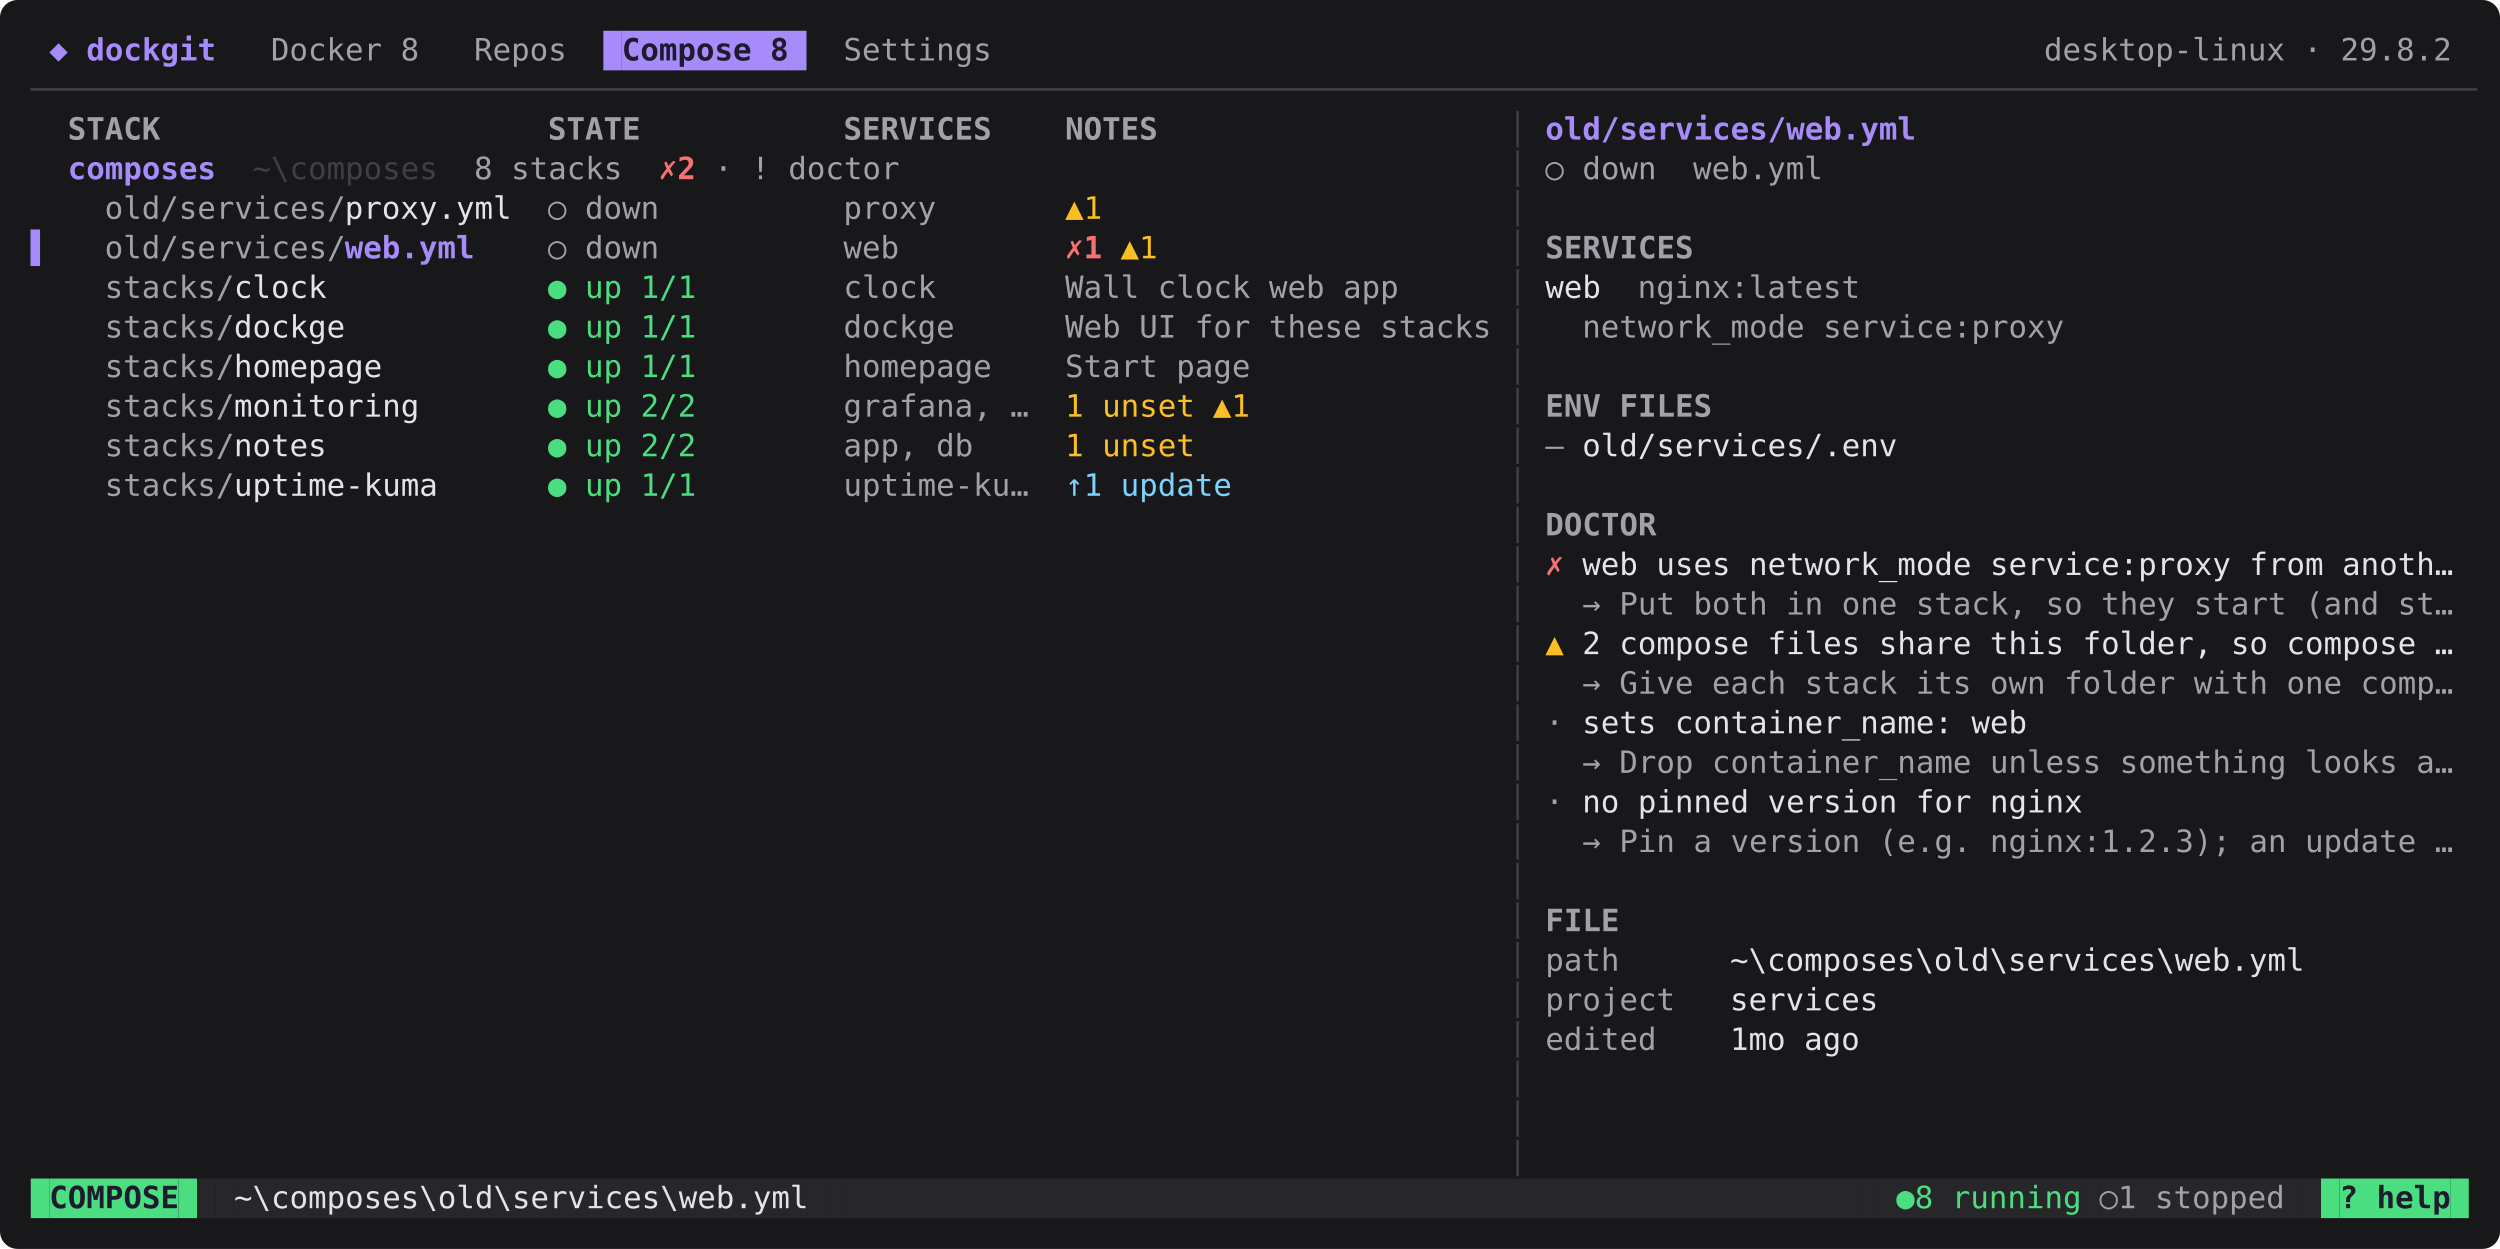
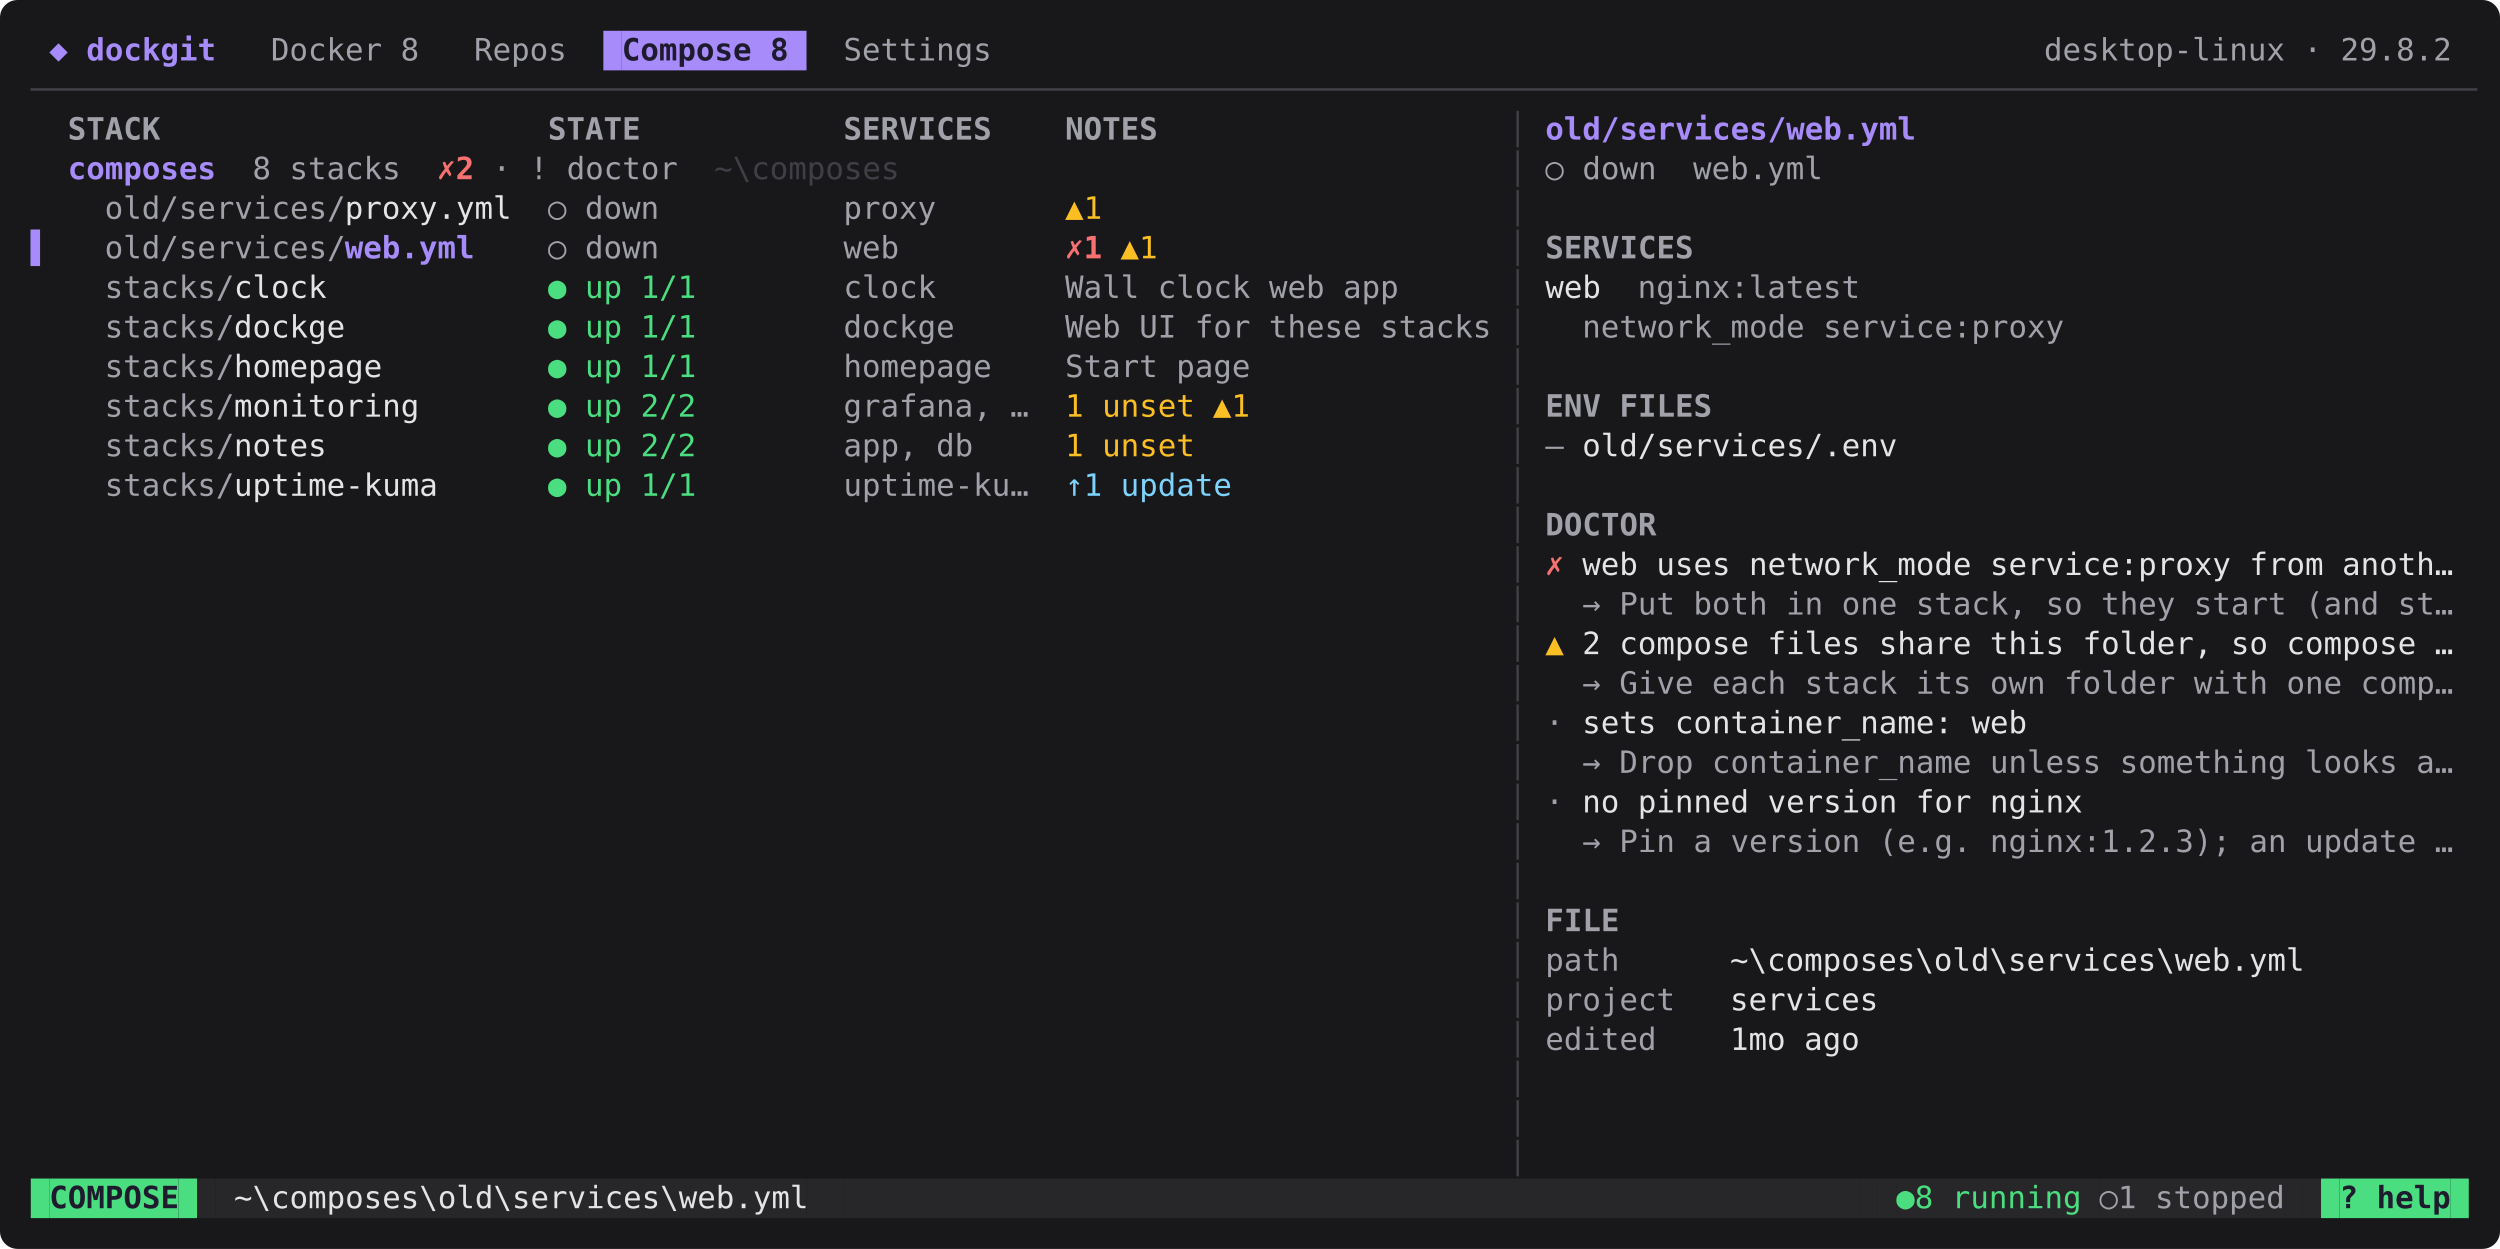
<svg xmlns="http://www.w3.org/2000/svg" width="1137" height="568" viewBox="0 0 1137 568">
  <rect width="100%" height="100%" rx="8" fill="#18181B" />
  <g font-family="Cascadia Mono, 'SF Mono', Menlo, Consolas, 'DejaVu Sans Mono', monospace" font-size="14" xml:space="preserve">
    <rect x="274.4" y="14.0" width="8.4" height="18" fill="#A78BFA" />
    <rect x="282.8" y="14.0" width="75.6" height="18" fill="#A78BFA" />
    <rect x="358.4" y="14.0" width="8.4" height="18" fill="#A78BFA" />
    <text x="22.4" y="27.5" fill="#A78BFA" font-weight="bold" textLength="75.6" lengthAdjust="spacingAndGlyphs">◆ dockgit</text>
    <text x="123.2" y="27.5" fill="#A1A1AA" textLength="67.2" lengthAdjust="spacingAndGlyphs">Docker 8</text>
    <text x="215.6" y="27.5" fill="#A1A1AA" textLength="42.0" lengthAdjust="spacingAndGlyphs">Repos</text>
    <text x="282.8" y="27.5" fill="#1E1B2E" font-weight="bold" textLength="75.6" lengthAdjust="spacingAndGlyphs">Compose 8</text>
    <text x="383.6" y="27.5" fill="#A1A1AA" textLength="67.2" lengthAdjust="spacingAndGlyphs">Settings</text>
    <text x="929.6" y="27.5" fill="#A1A1AA" textLength="184.8" lengthAdjust="spacingAndGlyphs">desktop-linux · 29.8.2</text>
    <text x="14.0" y="45.5" fill="#3F3F46" textLength="1108.8" lengthAdjust="spacingAndGlyphs">────────────────────────────────────────────────────────────────────────────────────────────────────────────────────────────────────</text>
    <text x="30.8" y="63.5" fill="#A1A1AA" font-weight="bold" textLength="42.0" lengthAdjust="spacingAndGlyphs">STACK</text>
    <text x="249.2" y="63.5" fill="#A1A1AA" font-weight="bold" textLength="42.0" lengthAdjust="spacingAndGlyphs">STATE</text>
    <text x="383.6" y="63.5" fill="#A1A1AA" font-weight="bold" textLength="67.2" lengthAdjust="spacingAndGlyphs">SERVICES</text>
    <text x="484.4" y="63.5" fill="#A1A1AA" font-weight="bold" textLength="42.0" lengthAdjust="spacingAndGlyphs">NOTES</text>
    <text x="686.0" y="63.5" fill="#3F3F46" textLength="8.4" lengthAdjust="spacingAndGlyphs">│</text>
    <text x="702.8" y="63.5" fill="#A78BFA" font-weight="bold" textLength="168.0" lengthAdjust="spacingAndGlyphs">old/services/web.yml</text>
    <text x="30.8" y="81.5" fill="#A78BFA" font-weight="bold" textLength="67.2" lengthAdjust="spacingAndGlyphs">composes</text>
-     <text x="114.8" y="81.5" fill="#3F3F46" textLength="84.0" lengthAdjust="spacingAndGlyphs">~\composes</text>
-     <text x="215.6" y="81.5" fill="#A1A1AA" textLength="67.2" lengthAdjust="spacingAndGlyphs">8 stacks</text>
-     <text x="299.6" y="81.5" fill="#F87171" font-weight="bold" textLength="16.8" lengthAdjust="spacingAndGlyphs">✗2</text>
-     <text x="324.8" y="81.5" fill="#A1A1AA" textLength="84.0" lengthAdjust="spacingAndGlyphs">· ! doctor</text>
+     <text x="114.8" y="81.5" fill="#A1A1AA" textLength="67.2" lengthAdjust="spacingAndGlyphs">8 stacks</text>
+     <text x="198.8" y="81.5" fill="#F87171" font-weight="bold" textLength="16.8" lengthAdjust="spacingAndGlyphs">✗2</text>
+     <text x="224.0" y="81.5" fill="#A1A1AA" textLength="84.0" lengthAdjust="spacingAndGlyphs">· ! doctor</text>
+     <text x="324.8" y="81.5" fill="#3F3F46" textLength="84.0" lengthAdjust="spacingAndGlyphs">~\composes</text>
    <text x="686.0" y="81.5" fill="#3F3F46" textLength="8.4" lengthAdjust="spacingAndGlyphs">│</text>
    <text x="702.8" y="81.5" fill="#A1A1AA" textLength="50.4" lengthAdjust="spacingAndGlyphs">○ down</text>
    <text x="770.0" y="81.5" fill="#A1A1AA" textLength="58.8" lengthAdjust="spacingAndGlyphs">web.yml</text>
    <text x="47.6" y="99.5" fill="#A1A1AA" textLength="109.2" lengthAdjust="spacingAndGlyphs">old/services/</text>
    <text x="156.8" y="99.5" fill="#E4E4E7" textLength="75.6" lengthAdjust="spacingAndGlyphs">proxy.yml</text>
    <text x="249.2" y="99.5" fill="#A1A1AA" textLength="50.4" lengthAdjust="spacingAndGlyphs">○ down</text>
    <text x="383.6" y="99.5" fill="#A1A1AA" textLength="42.0" lengthAdjust="spacingAndGlyphs">proxy</text>
    <text x="484.4" y="99.5" fill="#FBBF24" textLength="16.8" lengthAdjust="spacingAndGlyphs">▲1</text>
    <text x="686.0" y="99.5" fill="#3F3F46" textLength="8.4" lengthAdjust="spacingAndGlyphs">│</text>
    <text x="14.0" y="117.5" fill="#A78BFA" font-weight="bold" textLength="8.4" lengthAdjust="spacingAndGlyphs">▌</text>
    <text x="47.6" y="117.5" fill="#A1A1AA" textLength="109.2" lengthAdjust="spacingAndGlyphs">old/services/</text>
    <text x="156.8" y="117.5" fill="#A78BFA" font-weight="bold" textLength="58.8" lengthAdjust="spacingAndGlyphs">web.yml</text>
    <text x="249.2" y="117.5" fill="#A1A1AA" textLength="50.4" lengthAdjust="spacingAndGlyphs">○ down</text>
    <text x="383.6" y="117.5" fill="#A1A1AA" textLength="25.2" lengthAdjust="spacingAndGlyphs">web</text>
    <text x="484.4" y="117.5" fill="#F87171" font-weight="bold" textLength="16.8" lengthAdjust="spacingAndGlyphs">✗1</text>
    <text x="509.6" y="117.5" fill="#FBBF24" textLength="16.8" lengthAdjust="spacingAndGlyphs">▲1</text>
    <text x="686.0" y="117.5" fill="#3F3F46" textLength="8.4" lengthAdjust="spacingAndGlyphs">│</text>
    <text x="702.8" y="117.5" fill="#A1A1AA" font-weight="bold" textLength="67.2" lengthAdjust="spacingAndGlyphs">SERVICES</text>
    <text x="47.6" y="135.5" fill="#A1A1AA" textLength="58.8" lengthAdjust="spacingAndGlyphs">stacks/</text>
    <text x="106.4" y="135.5" fill="#E4E4E7" textLength="42.0" lengthAdjust="spacingAndGlyphs">clock</text>
    <text x="249.2" y="135.5" fill="#4ADE80" textLength="67.2" lengthAdjust="spacingAndGlyphs">● up 1/1</text>
    <text x="383.6" y="135.5" fill="#A1A1AA" textLength="42.0" lengthAdjust="spacingAndGlyphs">clock</text>
    <text x="484.4" y="135.5" fill="#A1A1AA" textLength="151.2" lengthAdjust="spacingAndGlyphs">Wall clock web app</text>
    <text x="686.0" y="135.5" fill="#3F3F46" textLength="8.4" lengthAdjust="spacingAndGlyphs">│</text>
    <text x="702.8" y="135.5" fill="#E4E4E7" textLength="25.2" lengthAdjust="spacingAndGlyphs">web</text>
    <text x="744.8" y="135.5" fill="#A1A1AA" textLength="100.8" lengthAdjust="spacingAndGlyphs">nginx:latest</text>
    <text x="47.6" y="153.5" fill="#A1A1AA" textLength="58.8" lengthAdjust="spacingAndGlyphs">stacks/</text>
    <text x="106.4" y="153.5" fill="#E4E4E7" textLength="50.4" lengthAdjust="spacingAndGlyphs">dockge</text>
    <text x="249.2" y="153.5" fill="#4ADE80" textLength="67.2" lengthAdjust="spacingAndGlyphs">● up 1/1</text>
    <text x="383.6" y="153.5" fill="#A1A1AA" textLength="50.4" lengthAdjust="spacingAndGlyphs">dockge</text>
    <text x="484.4" y="153.5" fill="#A1A1AA" textLength="193.2" lengthAdjust="spacingAndGlyphs">Web UI for these stacks</text>
    <text x="686.0" y="153.5" fill="#3F3F46" textLength="8.4" lengthAdjust="spacingAndGlyphs">│</text>
    <text x="719.6" y="153.5" fill="#A1A1AA" textLength="218.4" lengthAdjust="spacingAndGlyphs">network_mode service:proxy</text>
    <text x="47.6" y="171.5" fill="#A1A1AA" textLength="58.8" lengthAdjust="spacingAndGlyphs">stacks/</text>
    <text x="106.4" y="171.5" fill="#E4E4E7" textLength="67.2" lengthAdjust="spacingAndGlyphs">homepage</text>
    <text x="249.2" y="171.5" fill="#4ADE80" textLength="67.2" lengthAdjust="spacingAndGlyphs">● up 1/1</text>
    <text x="383.6" y="171.5" fill="#A1A1AA" textLength="67.2" lengthAdjust="spacingAndGlyphs">homepage</text>
    <text x="484.4" y="171.5" fill="#A1A1AA" textLength="84.0" lengthAdjust="spacingAndGlyphs">Start page</text>
    <text x="686.0" y="171.5" fill="#3F3F46" textLength="8.4" lengthAdjust="spacingAndGlyphs">│</text>
    <text x="47.6" y="189.5" fill="#A1A1AA" textLength="58.8" lengthAdjust="spacingAndGlyphs">stacks/</text>
    <text x="106.4" y="189.5" fill="#E4E4E7" textLength="84.0" lengthAdjust="spacingAndGlyphs">monitoring</text>
    <text x="249.2" y="189.5" fill="#4ADE80" textLength="67.2" lengthAdjust="spacingAndGlyphs">● up 2/2</text>
    <text x="383.6" y="189.5" fill="#A1A1AA" textLength="84.0" lengthAdjust="spacingAndGlyphs">grafana, …</text>
    <text x="484.4" y="189.5" fill="#FBBF24" textLength="58.8" lengthAdjust="spacingAndGlyphs">1 unset</text>
    <text x="551.6" y="189.5" fill="#FBBF24" textLength="16.8" lengthAdjust="spacingAndGlyphs">▲1</text>
    <text x="686.0" y="189.5" fill="#3F3F46" textLength="8.4" lengthAdjust="spacingAndGlyphs">│</text>
    <text x="702.8" y="189.5" fill="#A1A1AA" font-weight="bold" textLength="75.6" lengthAdjust="spacingAndGlyphs">ENV FILES</text>
    <text x="47.6" y="207.5" fill="#A1A1AA" textLength="58.8" lengthAdjust="spacingAndGlyphs">stacks/</text>
    <text x="106.4" y="207.5" fill="#E4E4E7" textLength="42.0" lengthAdjust="spacingAndGlyphs">notes</text>
    <text x="249.2" y="207.5" fill="#4ADE80" textLength="67.2" lengthAdjust="spacingAndGlyphs">● up 2/2</text>
    <text x="383.6" y="207.5" fill="#A1A1AA" textLength="58.8" lengthAdjust="spacingAndGlyphs">app, db</text>
    <text x="484.4" y="207.5" fill="#FBBF24" textLength="58.8" lengthAdjust="spacingAndGlyphs">1 unset</text>
    <text x="686.0" y="207.5" fill="#3F3F46" textLength="8.4" lengthAdjust="spacingAndGlyphs">│</text>
    <text x="702.8" y="207.5" fill="#A1A1AA" textLength="8.4" lengthAdjust="spacingAndGlyphs">–</text>
    <text x="719.6" y="207.5" fill="#E4E4E7" textLength="142.8" lengthAdjust="spacingAndGlyphs">old/services/.env</text>
    <text x="47.6" y="225.5" fill="#A1A1AA" textLength="58.8" lengthAdjust="spacingAndGlyphs">stacks/</text>
    <text x="106.4" y="225.5" fill="#E4E4E7" textLength="92.4" lengthAdjust="spacingAndGlyphs">uptime-kuma</text>
    <text x="249.2" y="225.5" fill="#4ADE80" textLength="67.2" lengthAdjust="spacingAndGlyphs">● up 1/1</text>
    <text x="383.6" y="225.5" fill="#A1A1AA" textLength="84.0" lengthAdjust="spacingAndGlyphs">uptime-ku…</text>
    <text x="484.4" y="225.5" fill="#7DD3FC" textLength="75.6" lengthAdjust="spacingAndGlyphs">↑1 update</text>
    <text x="686.0" y="225.5" fill="#3F3F46" textLength="8.4" lengthAdjust="spacingAndGlyphs">│</text>
    <text x="686.0" y="243.5" fill="#3F3F46" textLength="8.4" lengthAdjust="spacingAndGlyphs">│</text>
    <text x="702.8" y="243.5" fill="#A1A1AA" font-weight="bold" textLength="50.4" lengthAdjust="spacingAndGlyphs">DOCTOR</text>
    <text x="686.0" y="261.5" fill="#3F3F46" textLength="8.4" lengthAdjust="spacingAndGlyphs">│</text>
    <text x="702.8" y="261.5" fill="#F87171" font-weight="bold" textLength="8.4" lengthAdjust="spacingAndGlyphs">✗</text>
    <text x="719.6" y="261.5" fill="#E4E4E7" textLength="394.8" lengthAdjust="spacingAndGlyphs">web uses network_mode service:proxy from anoth…</text>
    <text x="686.0" y="279.5" fill="#3F3F46" textLength="8.4" lengthAdjust="spacingAndGlyphs">│</text>
    <text x="719.6" y="279.5" fill="#A1A1AA" textLength="394.8" lengthAdjust="spacingAndGlyphs">→ Put both in one stack, so they start (and st…</text>
    <text x="686.0" y="297.5" fill="#3F3F46" textLength="8.4" lengthAdjust="spacingAndGlyphs">│</text>
    <text x="702.8" y="297.5" fill="#FBBF24" textLength="8.4" lengthAdjust="spacingAndGlyphs">▲</text>
    <text x="719.6" y="297.5" fill="#E4E4E7" textLength="394.8" lengthAdjust="spacingAndGlyphs">2 compose files share this folder, so compose …</text>
    <text x="686.0" y="315.5" fill="#3F3F46" textLength="8.4" lengthAdjust="spacingAndGlyphs">│</text>
    <text x="719.6" y="315.5" fill="#A1A1AA" textLength="394.8" lengthAdjust="spacingAndGlyphs">→ Give each stack its own folder with one comp…</text>
    <text x="686.0" y="333.5" fill="#3F3F46" textLength="8.4" lengthAdjust="spacingAndGlyphs">│</text>
    <text x="702.8" y="333.5" fill="#A1A1AA" textLength="8.4" lengthAdjust="spacingAndGlyphs">·</text>
    <text x="719.6" y="333.5" fill="#E4E4E7" textLength="201.6" lengthAdjust="spacingAndGlyphs">sets container_name: web</text>
    <text x="686.0" y="351.5" fill="#3F3F46" textLength="8.4" lengthAdjust="spacingAndGlyphs">│</text>
    <text x="719.6" y="351.5" fill="#A1A1AA" textLength="394.8" lengthAdjust="spacingAndGlyphs">→ Drop container_name unless something looks a…</text>
    <text x="686.0" y="369.5" fill="#3F3F46" textLength="8.4" lengthAdjust="spacingAndGlyphs">│</text>
    <text x="702.8" y="369.5" fill="#A1A1AA" textLength="8.4" lengthAdjust="spacingAndGlyphs">·</text>
    <text x="719.6" y="369.5" fill="#E4E4E7" textLength="226.8" lengthAdjust="spacingAndGlyphs">no pinned version for nginx</text>
    <text x="686.0" y="387.5" fill="#3F3F46" textLength="8.4" lengthAdjust="spacingAndGlyphs">│</text>
    <text x="719.6" y="387.5" fill="#A1A1AA" textLength="394.8" lengthAdjust="spacingAndGlyphs">→ Pin a version (e.g. nginx:1.2.3); an update …</text>
    <text x="686.0" y="405.5" fill="#3F3F46" textLength="8.4" lengthAdjust="spacingAndGlyphs">│</text>
    <text x="686.0" y="423.5" fill="#3F3F46" textLength="8.4" lengthAdjust="spacingAndGlyphs">│</text>
    <text x="702.8" y="423.5" fill="#A1A1AA" font-weight="bold" textLength="33.6" lengthAdjust="spacingAndGlyphs">FILE</text>
    <text x="686.0" y="441.5" fill="#3F3F46" textLength="8.4" lengthAdjust="spacingAndGlyphs">│</text>
    <text x="702.8" y="441.5" fill="#A1A1AA" textLength="33.6" lengthAdjust="spacingAndGlyphs">path</text>
    <text x="786.8" y="441.5" fill="#E4E4E7" textLength="260.4" lengthAdjust="spacingAndGlyphs">~\composes\old\services\web.yml</text>
    <text x="686.0" y="459.5" fill="#3F3F46" textLength="8.4" lengthAdjust="spacingAndGlyphs">│</text>
    <text x="702.8" y="459.5" fill="#A1A1AA" textLength="58.8" lengthAdjust="spacingAndGlyphs">project</text>
    <text x="786.8" y="459.5" fill="#E4E4E7" textLength="67.2" lengthAdjust="spacingAndGlyphs">services</text>
    <text x="686.0" y="477.5" fill="#3F3F46" textLength="8.4" lengthAdjust="spacingAndGlyphs">│</text>
    <text x="702.8" y="477.5" fill="#A1A1AA" textLength="50.4" lengthAdjust="spacingAndGlyphs">edited</text>
    <text x="786.8" y="477.5" fill="#E4E4E7" textLength="58.8" lengthAdjust="spacingAndGlyphs">1mo ago</text>
    <text x="686.0" y="495.5" fill="#3F3F46" textLength="8.4" lengthAdjust="spacingAndGlyphs">│</text>
    <text x="686.0" y="513.5" fill="#3F3F46" textLength="8.4" lengthAdjust="spacingAndGlyphs">│</text>
    <text x="686.0" y="531.5" fill="#3F3F46" textLength="8.4" lengthAdjust="spacingAndGlyphs">│</text>
    <rect x="14.0" y="536.0" width="8.4" height="18" fill="#4ADE80" />
    <rect x="22.4" y="536.0" width="58.8" height="18" fill="#4ADE80" />
    <rect x="81.2" y="536.0" width="8.4" height="18" fill="#4ADE80" />
    <rect x="89.6" y="536.0" width="8.4" height="18" fill="#27272A" />
    <rect x="98.0" y="536.0" width="8.4" height="18" fill="#27272A" />
    <rect x="106.4" y="536.0" width="260.4" height="18" fill="#27272A" />
    <rect x="366.8" y="536.0" width="8.4" height="18" fill="#27272A" />
    <rect x="375.2" y="536.0" width="8.4" height="18" fill="#27272A" />
    <rect x="383.6" y="536.0" width="462.0" height="18" fill="#27272A" />
    <rect x="845.6" y="536.0" width="8.4" height="18" fill="#27272A" />
    <rect x="854.0" y="536.0" width="8.4" height="18" fill="#27272A" />
    <rect x="862.4" y="536.0" width="84.0" height="18" fill="#27272A" />
    <rect x="946.4" y="536.0" width="8.4" height="18" fill="#27272A" />
    <rect x="954.8" y="536.0" width="84.0" height="18" fill="#27272A" />
    <rect x="1038.8" y="536.0" width="8.4" height="18" fill="#27272A" />
    <rect x="1047.2" y="536.0" width="8.4" height="18" fill="#27272A" />
    <rect x="1055.6" y="536.0" width="8.4" height="18" fill="#4ADE80" />
    <rect x="1064.0" y="536.0" width="50.4" height="18" fill="#4ADE80" />
    <rect x="1114.4" y="536.0" width="8.4" height="18" fill="#4ADE80" />
    <text x="22.4" y="549.5" fill="#1E1B2E" font-weight="bold" textLength="58.8" lengthAdjust="spacingAndGlyphs">COMPOSE</text>
    <text x="106.4" y="549.5" fill="#E4E4E7" textLength="260.4" lengthAdjust="spacingAndGlyphs">~\composes\old\services\web.yml</text>
    <text x="862.4" y="549.5" fill="#4ADE80" textLength="84.0" lengthAdjust="spacingAndGlyphs">●8 running</text>
    <text x="954.8" y="549.5" fill="#A1A1AA" textLength="84.0" lengthAdjust="spacingAndGlyphs">○1 stopped</text>
    <text x="1064.0" y="549.5" fill="#1E1B2E" font-weight="bold" textLength="50.4" lengthAdjust="spacingAndGlyphs">? help</text>
  </g>
</svg>
